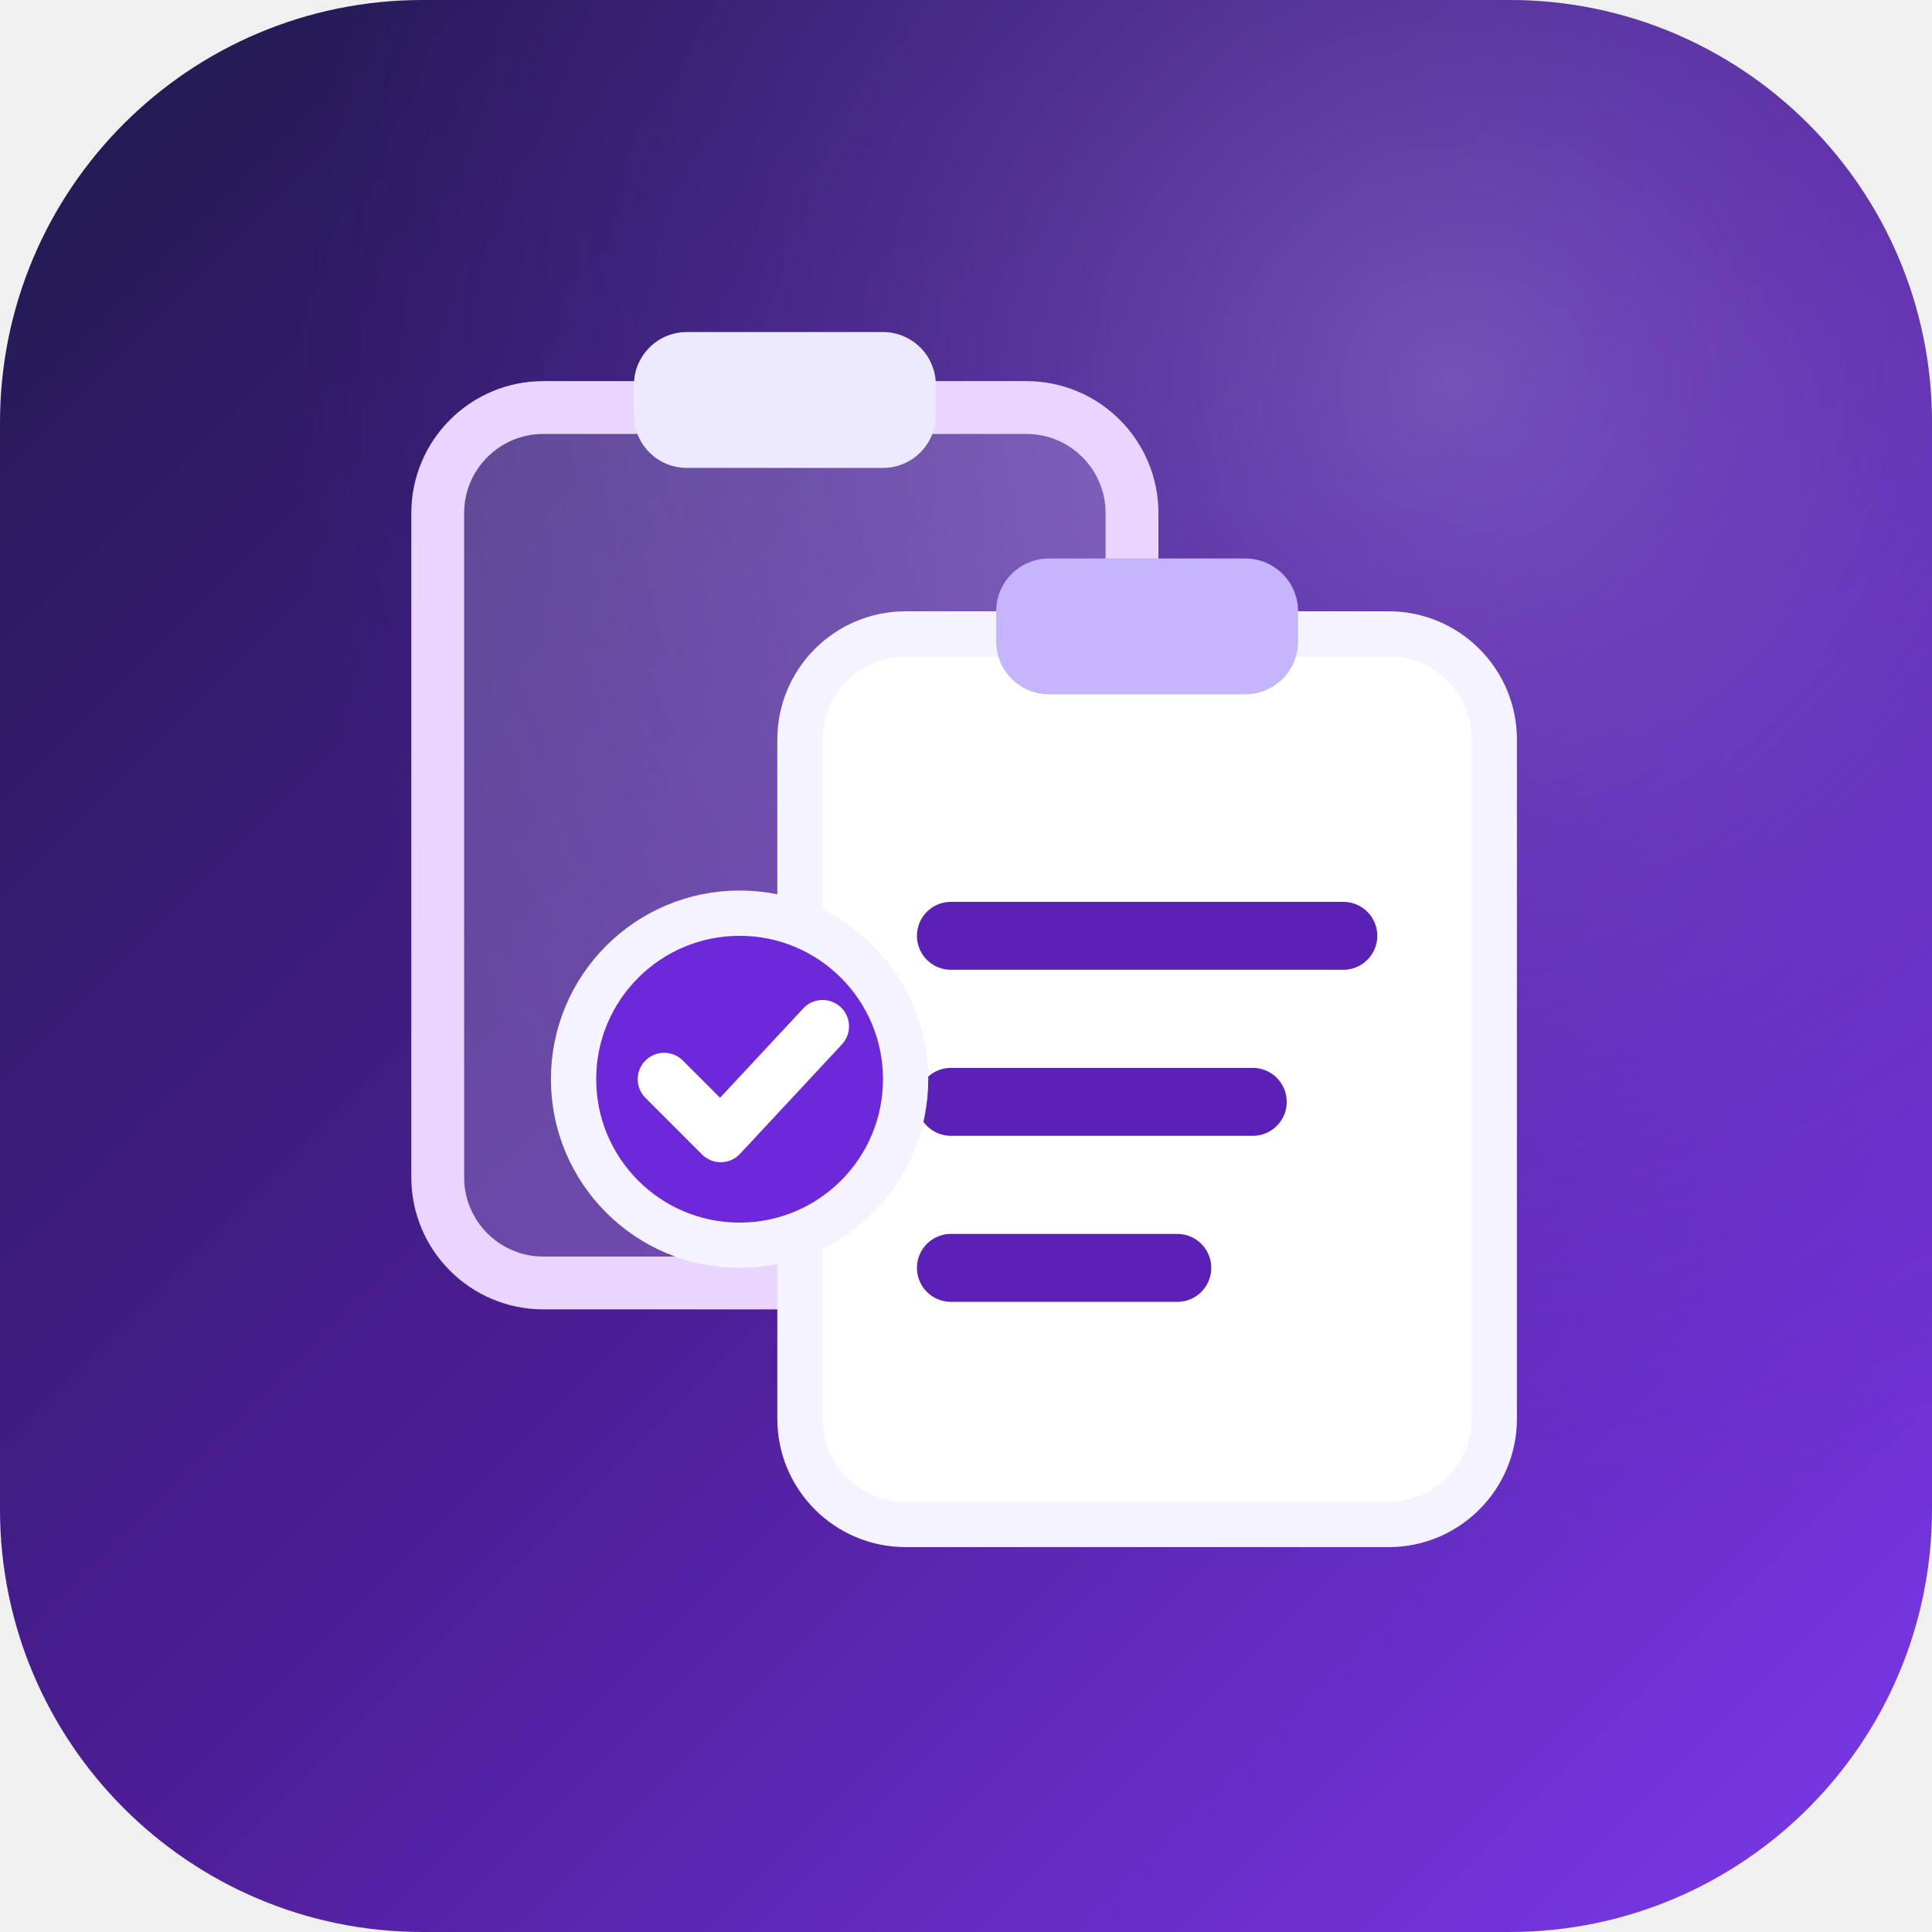
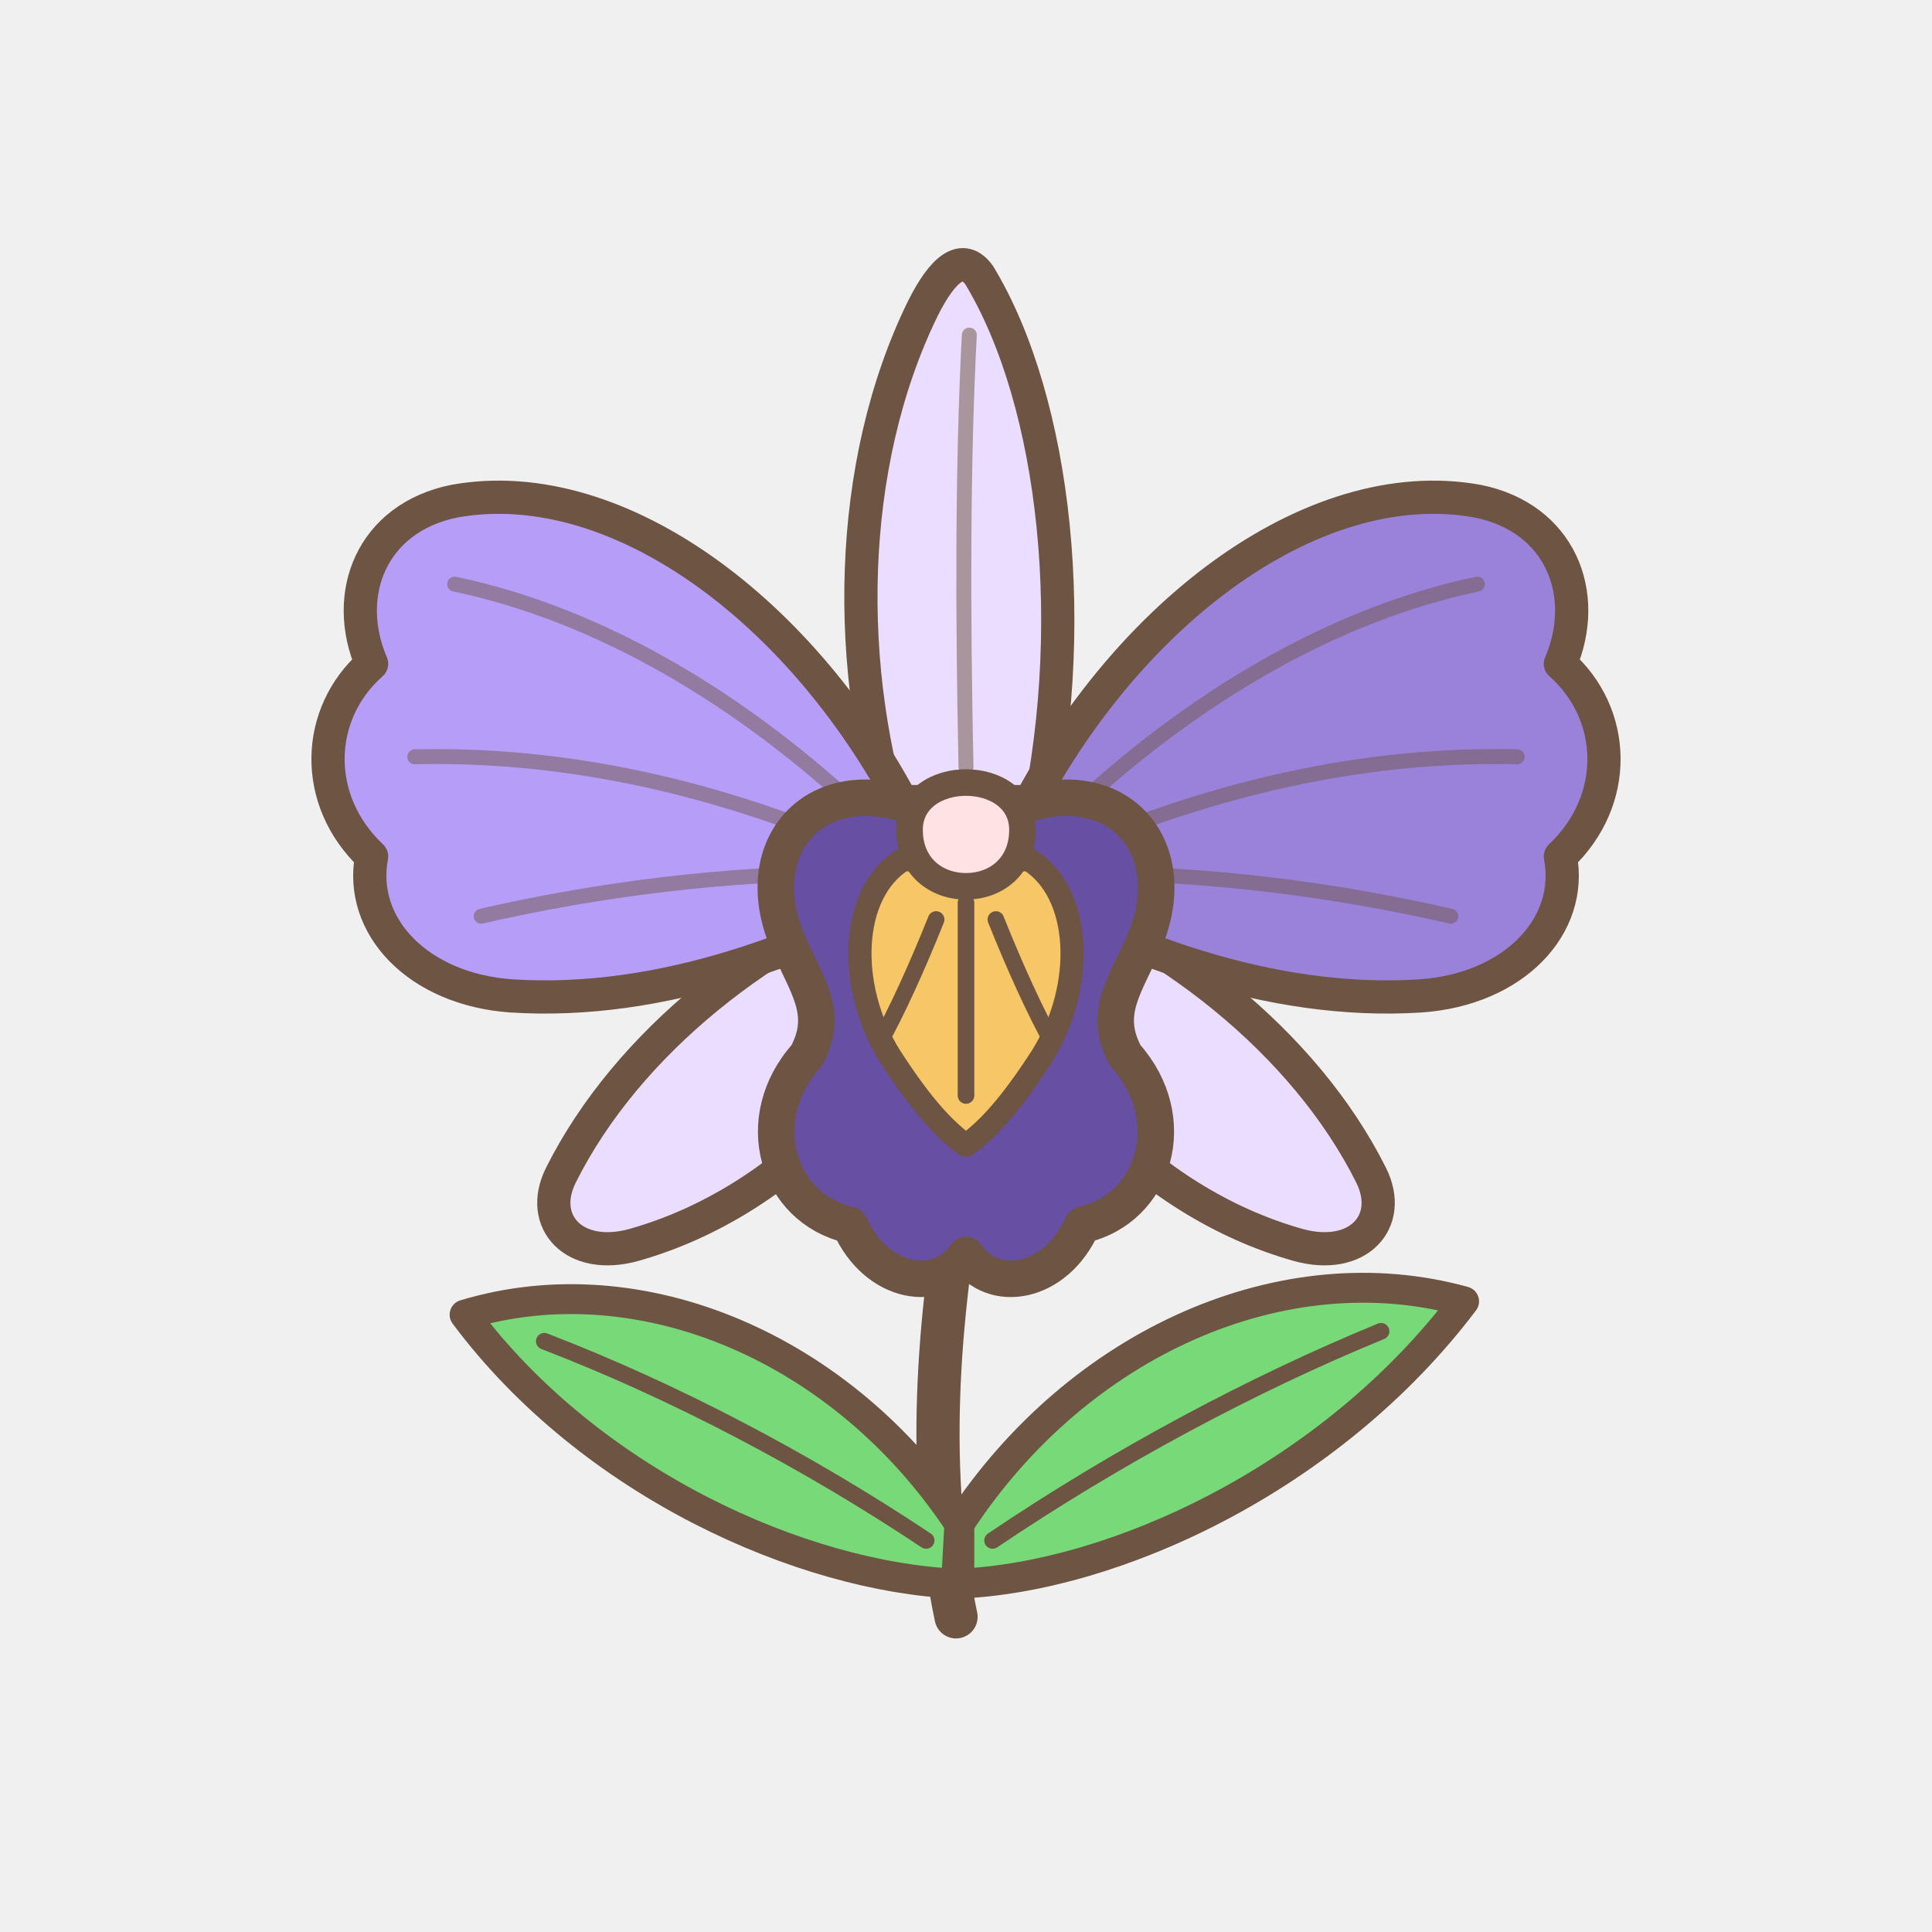
- <svg xmlns="http://www.w3.org/2000/svg" viewBox="0 0 512 512" width="512" height="512">
-   <defs>
-     <linearGradient id="orchidBg" x1="0%" y1="0%" x2="100%" y2="100%">
-       <stop offset="0%" stop-color="#1E1B4B" />
-       <stop offset="50%" stop-color="#4C1D95" />
-       <stop offset="100%" stop-color="#7C3AED" />
-     </linearGradient>
-     <radialGradient id="orchidGlow" cx="75%" cy="20%" r="60%">
-       <stop offset="0%" stop-color="#C4B5FD" stop-opacity="0.35" />
-       <stop offset="100%" stop-color="#7C3AED" stop-opacity="0" />
-     </radialGradient>
-   </defs>
-   <rect width="512" height="512" rx="112" fill="url(#orchidBg)" />
-   <rect width="512" height="512" rx="112" fill="url(#orchidGlow)" />
-   <rect x="116" y="108" width="184" height="232" rx="28" fill="#DDD6FE" fill-opacity="0.24" stroke="#E9D5FF" stroke-width="14" />
-   <rect x="168" y="88" width="80" height="36" rx="14" fill="#EDE9FE" />
-   <rect x="212" y="168" width="184" height="236" rx="28" fill="#FFFFFF" stroke="#F5F3FF" stroke-width="12" />
-   <rect x="264" y="148" width="80" height="36" rx="14" fill="#C4B5FD" />
-   <path d="M252 248 H356 M252 292 H332 M252 336 H312" stroke="#5B21B6" stroke-width="18" stroke-linecap="round" />
-   <circle cx="196" cy="286" r="44" fill="#6D28D9" stroke="#F5F3FF" stroke-width="12" />
-   <path d="M176 286 L191 301 L218 272" fill="none" stroke="#FFFFFF" stroke-width="14" stroke-linecap="round" stroke-linejoin="round" />
+ <svg xmlns="http://www.w3.org/2000/svg" width="1024" height="1024" role="img" aria-label="BotanicSoft orchid logo" viewBox="0 0 1024 1024" fill="none">
+   <g transform="translate(512 512) scale(0.88) translate(-512 -512)">
+     <path id="stem" d="M506 904C488 818 494 728 512 630" fill="none" stroke="#6D5443" stroke-width="26" stroke-linecap="round" />
+     <path id="leaf-left" d="M506 884C414 880 286 824 210 722C316 690 438 742 508 848Z" fill="#78D978" stroke="#6D5443" stroke-width="18" stroke-linejoin="round" />
+     <path id="leaf-right" d="M508 884C602 880 732 820 812 714C704 684 580 738 508 848Z" fill="#78D978" stroke="#6D5443" stroke-width="18" stroke-linejoin="round" />
+     <path id="leaf-vein-left" d="M488 858C416 810 336 768 258 738" fill="none" stroke="#6D5443" stroke-width="10" stroke-linecap="round" />
+     <path id="leaf-vein-right" d="M528 858C602 808 684 764 762 732" fill="none" stroke="#6D5443" stroke-width="10" stroke-linecap="round" />
+     <path id="sepal-top" d="M472 436C438 334 440 210 486 116C498 92 510 82 520 96C566 172 582 310 552 436Z" fill="#EADDFF" stroke="#6D5443" stroke-width="20" stroke-linejoin="round" />
+     <path id="sepal-top-vein" d="M512 392C510 298 510 208 514 132" fill="none" stroke="#6D5443" stroke-width="9" stroke-linecap="round" opacity="0.52" />
+     <path id="sepal-lower-left" d="M482 460C392 492 308 558 268 638C254 666 276 690 312 680C404 654 476 574 504 490Z" fill="#EADDFF" stroke="#6D5443" stroke-width="20" stroke-linejoin="round" />
+     <path id="sepal-lower-right" d="M542 460C632 492 716 558 756 638C770 666 748 690 712 680C620 654 548 574 520 490Z" fill="#EADDFF" stroke="#6D5443" stroke-width="20" stroke-linejoin="round" />
+     <path id="petal-left" d="M482 430C420 302 304 214 204 232C154 242 136 288 154 330C120 360 118 412 154 446C146 488 182 526 238 530C330 536 420 500 488 462Z" fill="#B69DF8" stroke="#6D5443" stroke-width="20" stroke-linejoin="round" />
+     <path id="petal-left-vein-1" d="M452 422C376 350 290 300 204 282" fill="none" stroke="#6D5443" stroke-width="9" stroke-linecap="round" opacity="0.48" />
+     <path id="petal-left-vein-2" d="M444 440C354 402 266 384 180 386" fill="none" stroke="#6D5443" stroke-width="9" stroke-linecap="round" opacity="0.48" />
+     <path id="petal-left-vein-3" d="M446 456C366 456 290 466 220 482" fill="none" stroke="#6D5443" stroke-width="9" stroke-linecap="round" opacity="0.48" />
+     <path id="petal-right" d="M542 430C604 302 720 214 820 232C870 242 888 288 870 330C904 360 906 412 870 446C878 488 842 526 786 530C694 536 604 500 536 462Z" fill="#9A82DB" stroke="#6D5443" stroke-width="20" stroke-linejoin="round" />
+     <path id="petal-right-vein-1" d="M572 422C648 350 734 300 820 282" fill="none" stroke="#6D5443" stroke-width="9" stroke-linecap="round" opacity="0.48" />
+     <path id="petal-right-vein-2" d="M580 440C670 402 758 384 844 386" fill="none" stroke="#6D5443" stroke-width="9" stroke-linecap="round" opacity="0.48" />
+     <path id="petal-right-vein-3" d="M578 456C658 456 734 466 804 482" fill="none" stroke="#6D5443" stroke-width="9" stroke-linecap="round" opacity="0.48" />
+     <path id="labellum" d="M474 414C418 398 382 442 404 496C416 524 430 540 416 566C382 604 398 658 442 668C458 704 496 710 512 686C528 710 566 704 582 668C626 658 642 604 608 566C594 540 608 524 620 496C642 442 606 398 550 414Z" fill="#6750A4" stroke="#6D5443" stroke-width="22" stroke-linejoin="round" />
+     <path id="labellum-throat" d="M474 448C442 468 440 524 466 566C484 594 498 610 512 620C526 610 540 594 558 566C584 524 582 468 550 448Z" fill="#F6C667" stroke="#6D5443" stroke-width="14" stroke-linejoin="round" />
+     <path id="throat-veins" d="M512 474V590M494 484C482 514 470 540 460 558M530 484C542 514 554 540 564 558" fill="none" stroke="#6D5443" stroke-width="10" stroke-linecap="round" />
+     <path id="stigma-core" d="M478 430C478 392 546 392 546 430C546 452 530 464 512 464C494 464 478 452 478 430Z" fill="#FFE2E4" stroke="#6D5443" stroke-width="16" stroke-linejoin="round" />
+   </g>
</svg>
